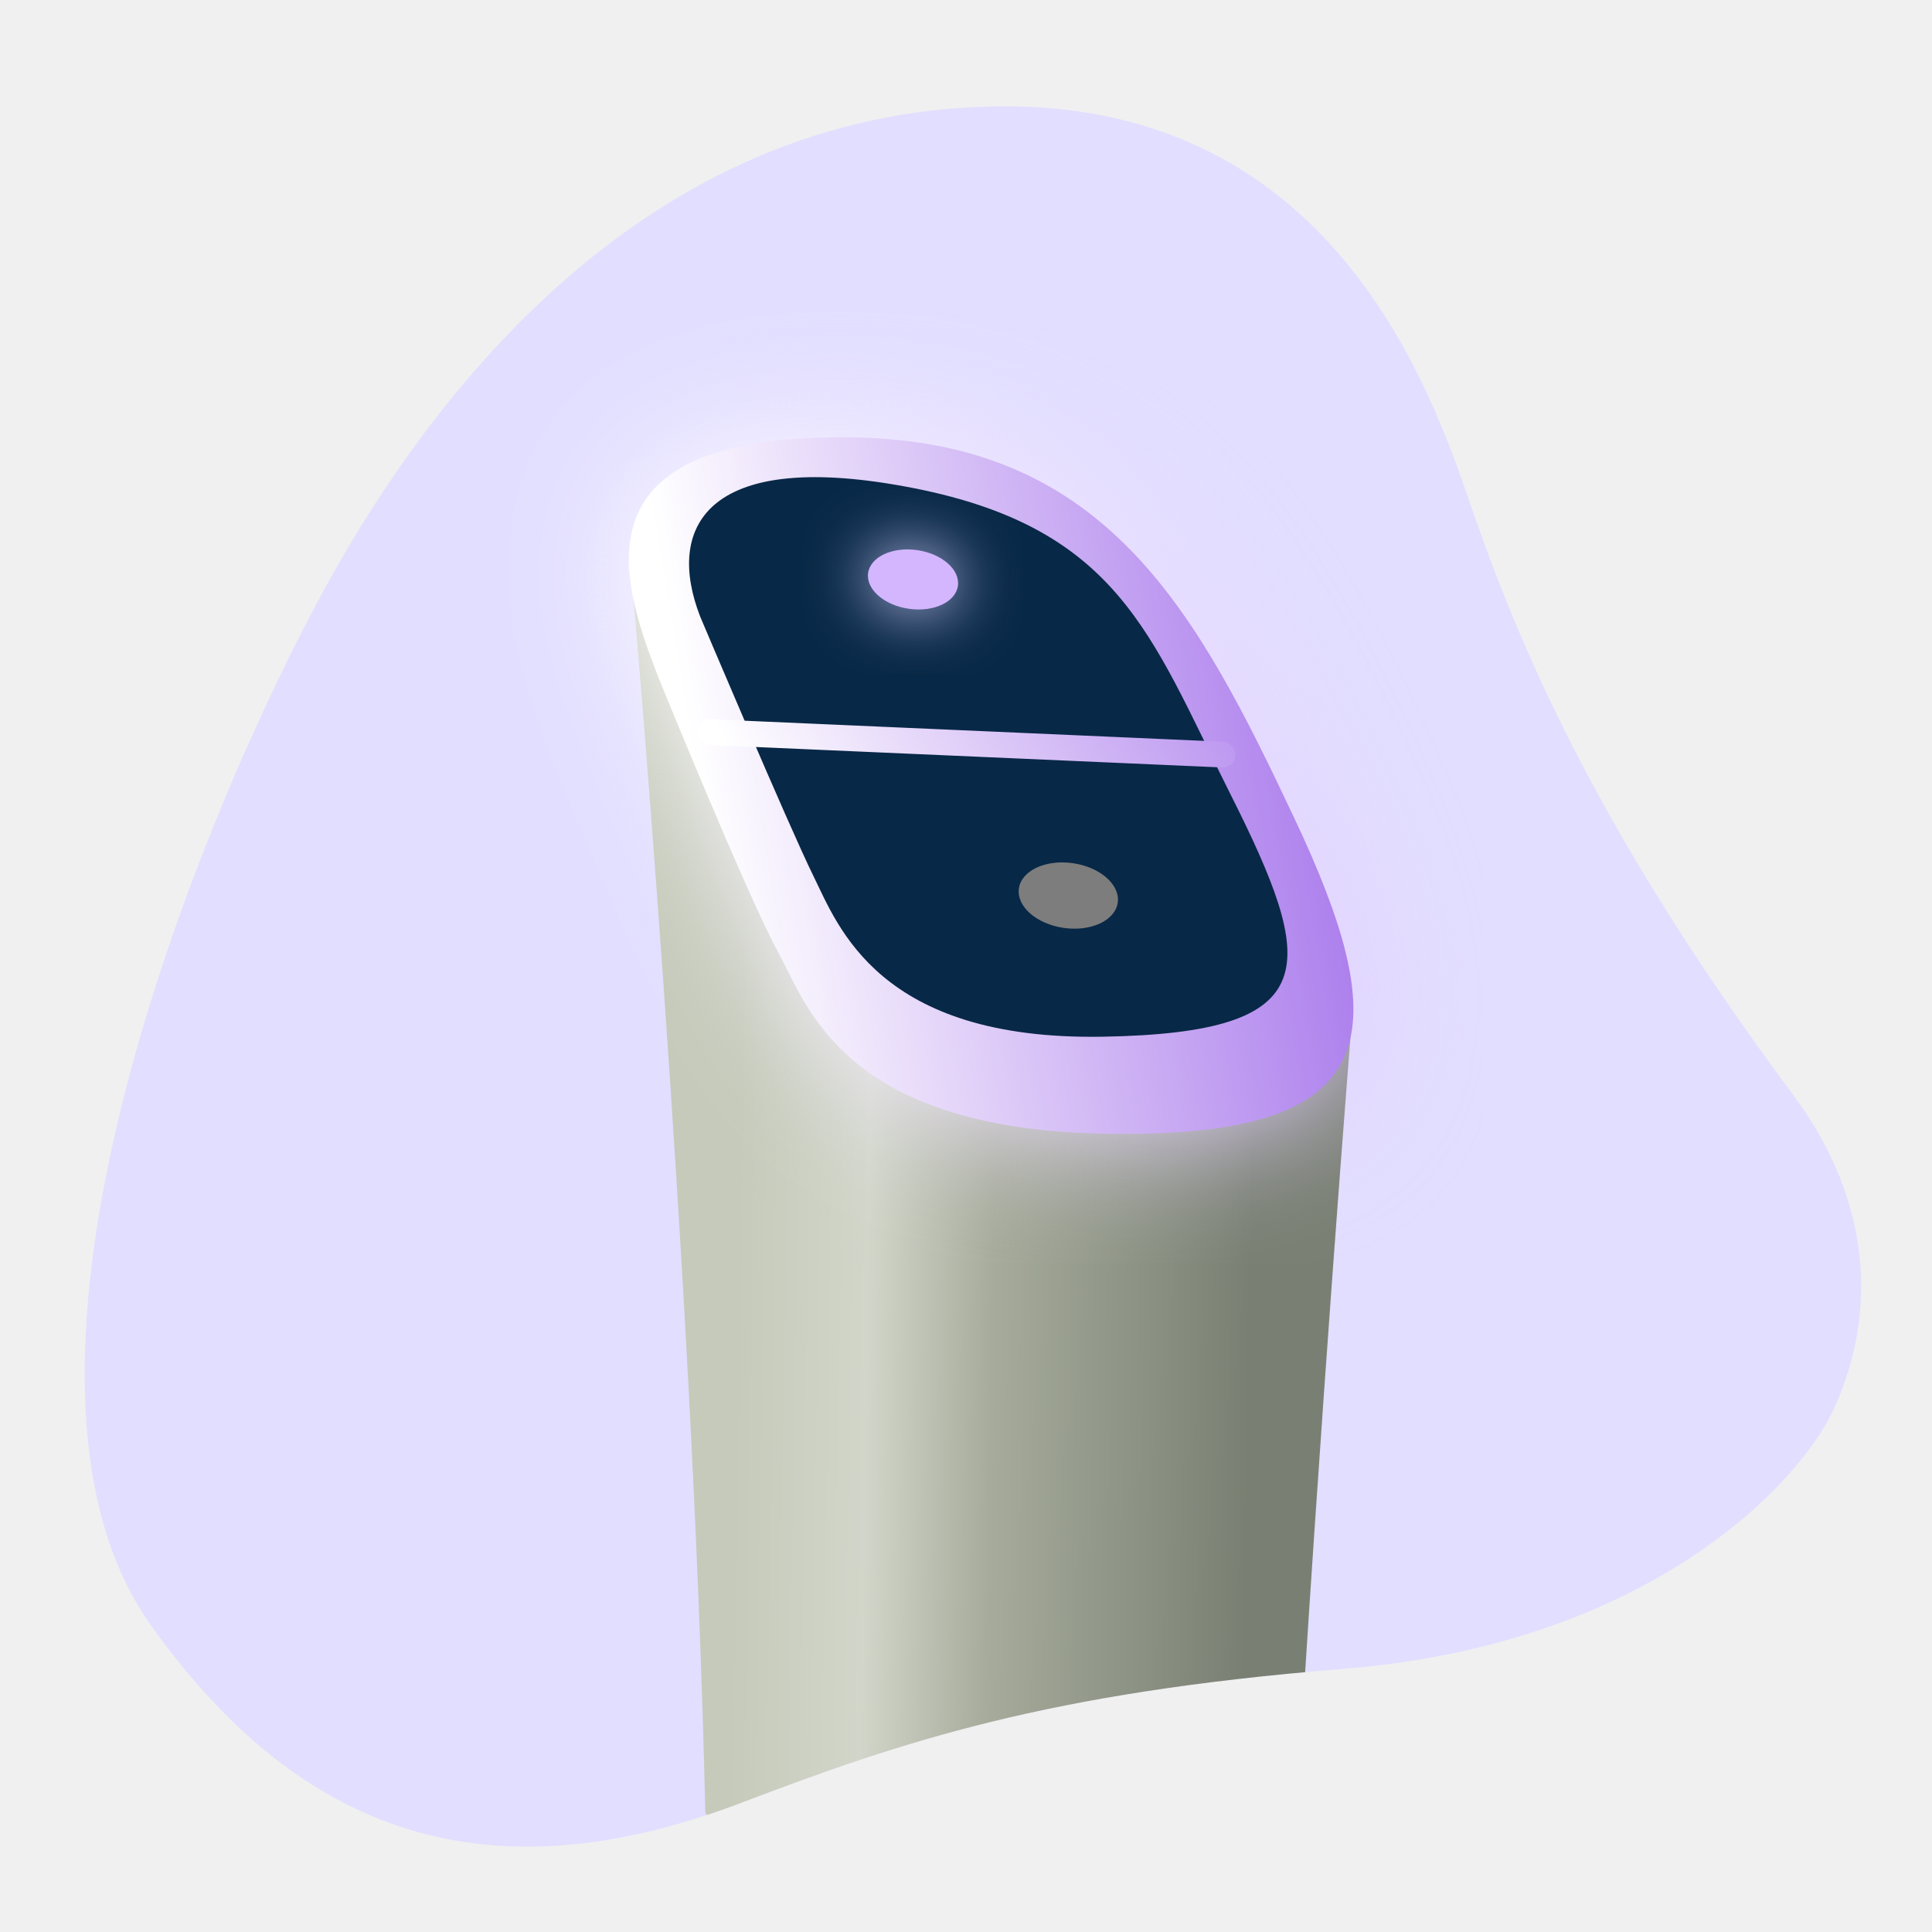
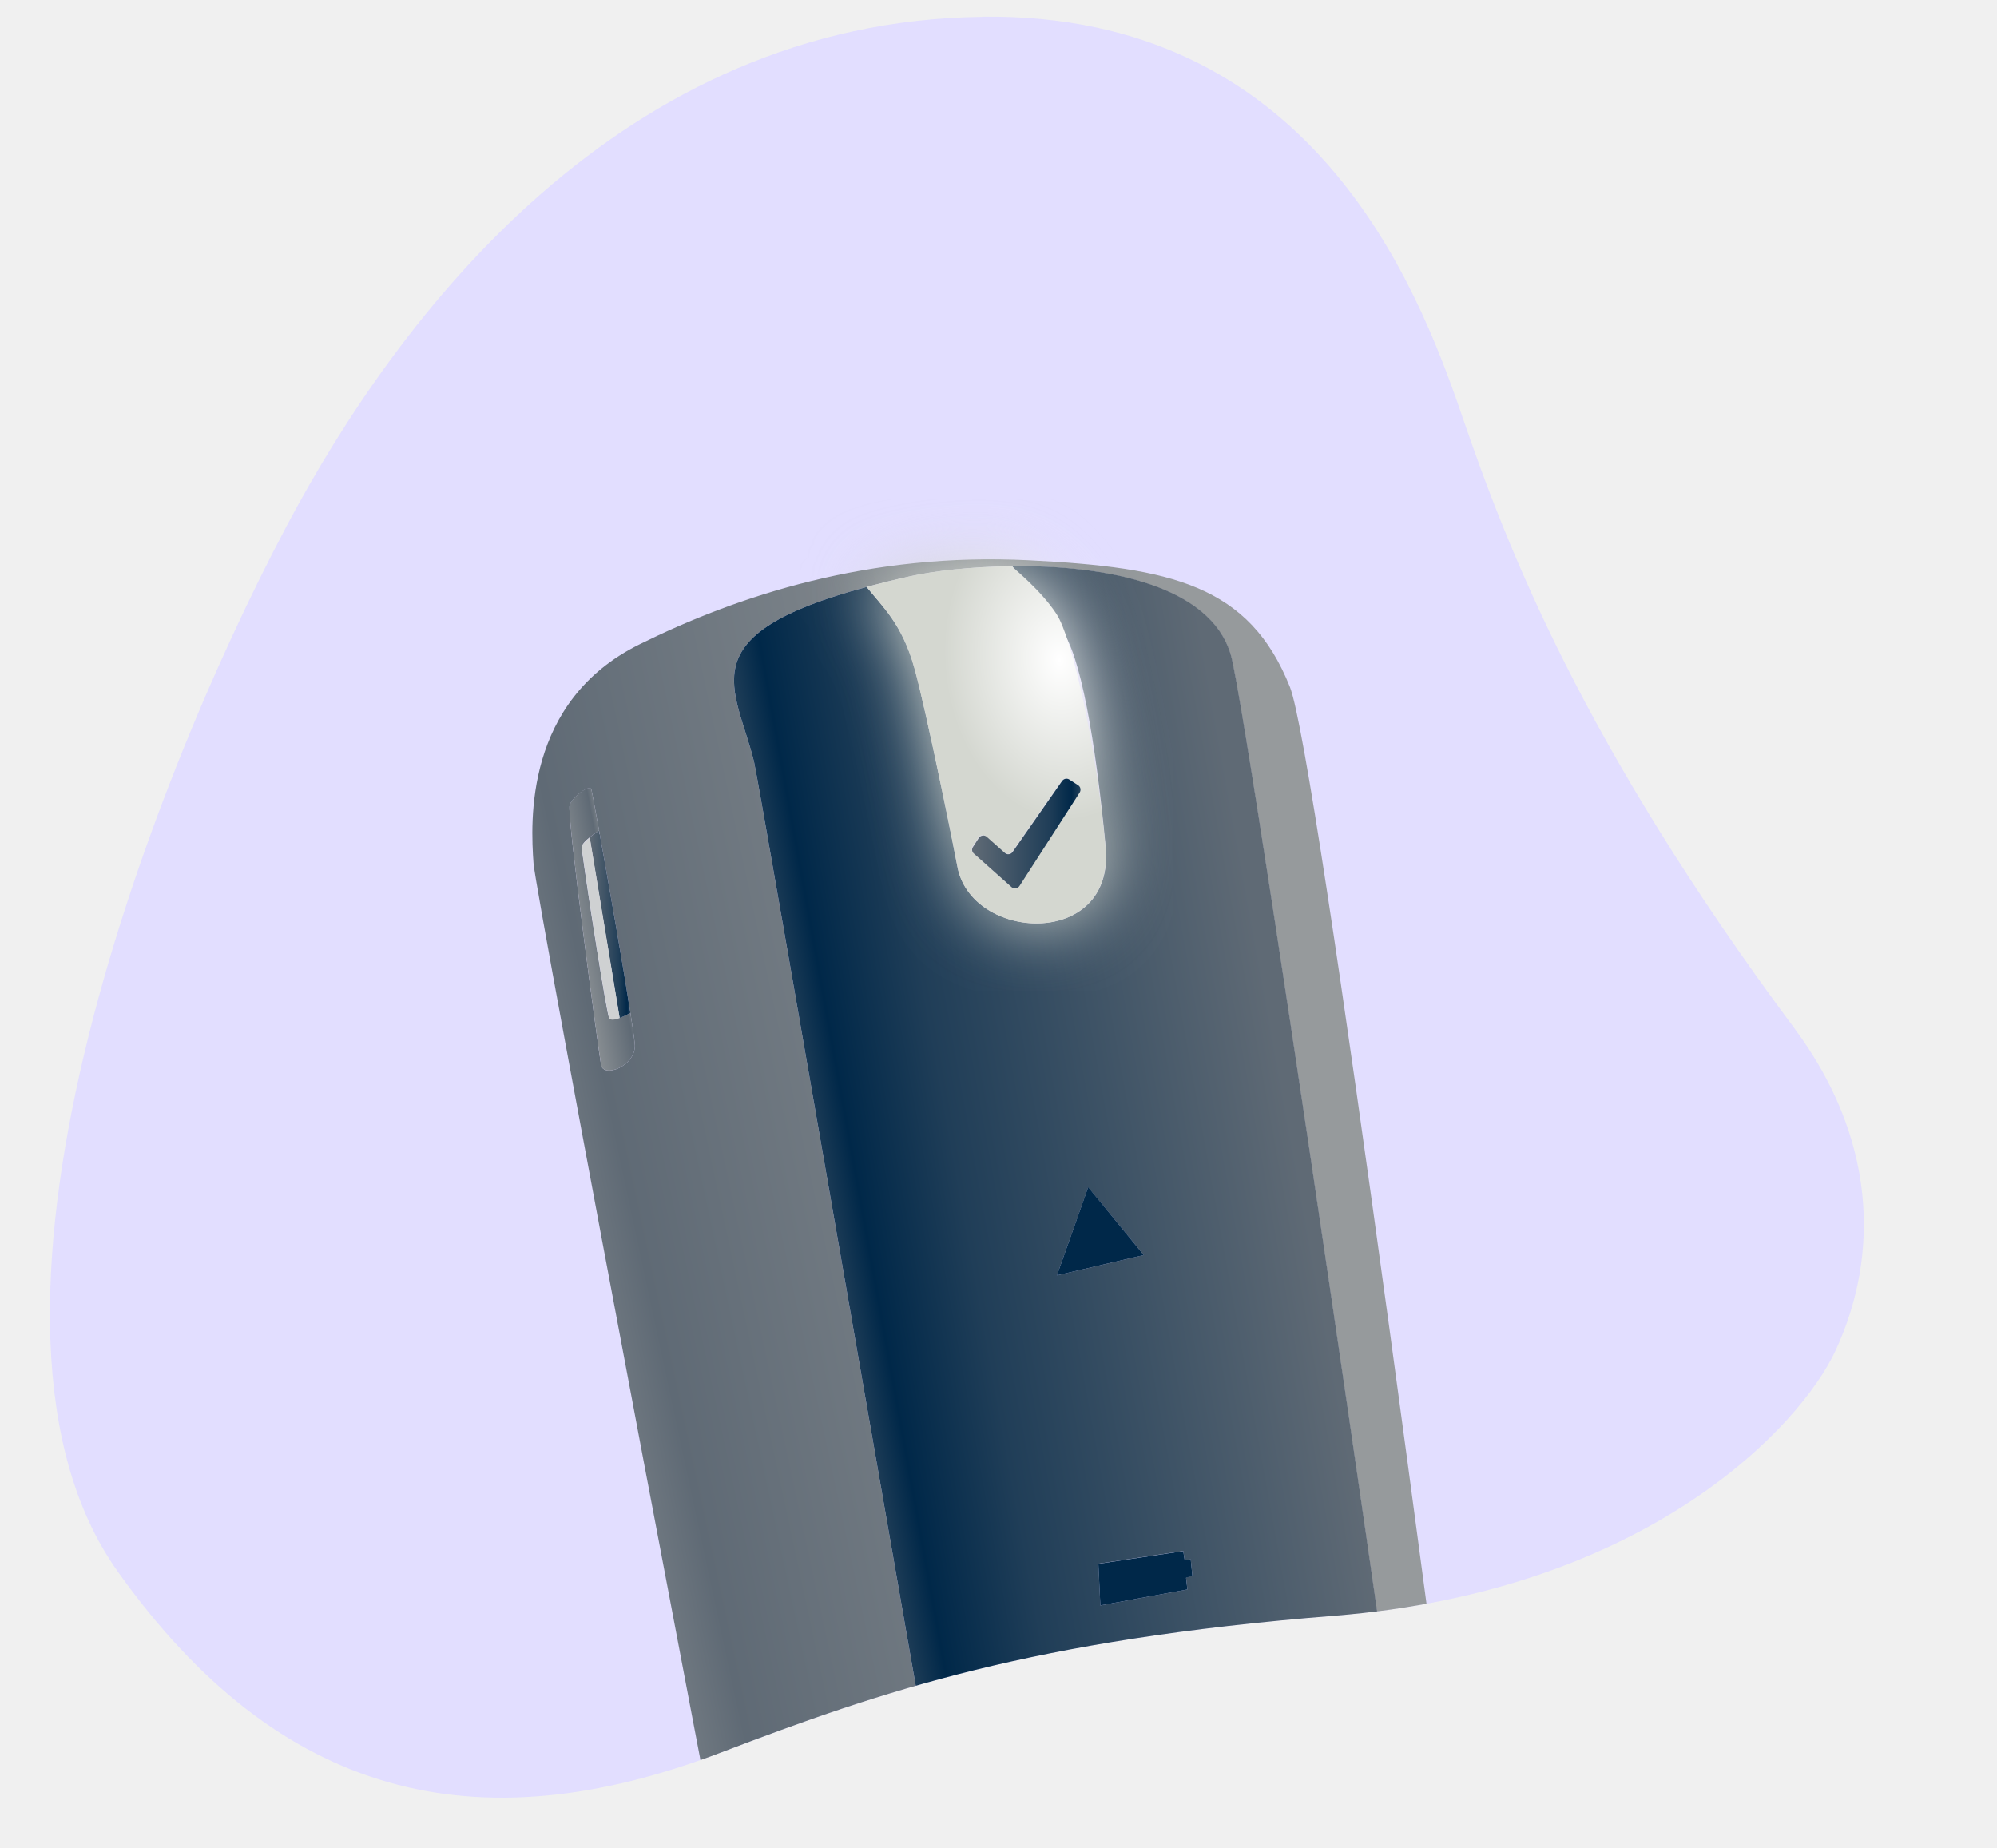
- <svg xmlns="http://www.w3.org/2000/svg" width="120" height="120" viewBox="0 0 120 120" fill="none">
-   <g clip-path="url(#clip0_2551_131174)">
-     <path d="M61.977 6.607C40.049 6.868 26.506 24.614 19.655 37.508C11.118 53.575 -1.276 86.01 9.385 100.966C19.232 114.779 31.226 117.612 46.051 111.969C55.985 108.188 65.038 105.124 83.385 103.663C102.494 102.141 111.757 92.113 113.866 87.587C116.646 81.62 116.266 74.569 111.39 68.022C98.425 50.615 93.878 38.758 91.129 30.744C88.379 22.731 81.903 6.369 61.977 6.607Z" fill="#E2DEFF" />
-     <mask id="mask0_2551_131174" style="mask-type:alpha" maskUnits="userSpaceOnUse" x="5" y="6" width="111" height="109">
-       <path d="M61.977 6.607C40.049 6.868 26.506 24.614 19.655 37.508C11.118 53.575 -1.276 86.01 9.385 100.966C19.232 114.779 31.226 117.612 46.051 111.969C55.985 108.188 65.038 105.124 83.385 103.663C102.494 102.141 111.757 92.113 113.866 87.587C116.646 81.62 116.266 74.569 111.39 68.022C98.425 50.615 93.878 38.758 91.129 30.744C88.379 22.731 81.903 6.369 61.977 6.607Z" fill="#E2DEFF" />
+ <svg xmlns="http://www.w3.org/2000/svg" width="120" height="111" viewBox="0 0 120 111" fill="none">
+   <mask id="mask0_7470_34227" style="mask-type:luminance" maskUnits="userSpaceOnUse" x="-1" y="0" width="121" height="121">
+     <path d="M119.99 0.69H-0.01V120.69H119.99V0.69Z" fill="white" />
+   </mask>
+   <g mask="url(#mask0_7470_34227)">
+     <path d="M59.031 1.012C37.368 1.27 23.993 18.839 17.227 31.597C8.791 47.503 -3.458 79.602 7.072 94.41C16.802 108.079 28.656 110.88 43.295 105.298C53.104 101.556 62.053 98.517 80.169 97.072C99.046 95.568 108.203 85.64 110.287 81.166C113.034 75.257 112.658 68.279 107.838 61.796C95.026 44.563 90.541 32.834 87.825 24.896C85.108 16.968 78.707 0.765 59.031 1.003V1.012Z" fill="#E2DEFF" />
+     <mask id="mask1_7470_34227" style="mask-type:luminance" maskUnits="userSpaceOnUse" x="3" y="1" width="109" height="107">
+       <path d="M59.031 1.012C37.368 1.27 23.993 18.839 17.227 31.597C8.791 47.503 -3.458 79.602 7.072 94.41C16.802 108.079 28.656 110.88 43.295 105.298C53.104 101.556 62.053 98.517 80.169 97.072C99.046 95.568 108.203 85.64 110.287 81.166C113.034 75.257 112.658 68.279 107.838 61.796C95.026 44.563 90.541 32.834 87.825 24.896C85.108 16.968 78.707 0.765 59.031 1.003V1.012Z" fill="white" />
    </mask>
-     <g mask="url(#mask0_2551_131174)">
-       <path d="M39.201 35.451C39.201 35.451 43.061 78.809 43.808 112.574C43.808 112.574 45.59 115.548 50.221 116.629C58.088 118.464 72.549 119.545 80.399 114.622C81.992 87.803 83.963 63.384 83.963 63.384C83.963 63.384 79.504 41.529 62.153 36.188C44.81 30.839 41.78 31.273 39.201 35.451Z" fill="url(#paint0_linear_2551_131174)" />
-       <g filter="url(#filter0_f_2551_131174)">
-         <path d="M40.893 42.07C40.893 42.07 46.354 55.512 48.308 59.092C50.263 62.671 52.578 71.035 71.728 70.396C86.033 69.921 86.386 63.507 80.408 50.851C74.43 38.195 68.862 27.448 53.079 27.169C35.638 26.874 38.422 35.721 40.893 42.07Z" fill="url(#paint1_linear_2551_131174)" />
+     <g mask="url(#mask1_7470_34227)">
+       <path d="M97.31 186.65C97.09 184.87 95.01 168.15 92.26 146.64C86.94 104.97 79.12 45.3 77.51 41.27C75.07 35.16 70.42 34.09 61.81 33.66C52.23 33.181 44.35 35.78 38.43 38.71C31.51 42.13 31.88 49.391 32.06 51.87C32.2 53.761 43.2 112.21 51.5 154.33C51.5 154.36 51.5 154.381 51.51 154.411C55.51 174.701 58.89 191.19 60.12 195.71C60.73 197.94 66.72 197.38 70.55 195.59C74.52 193.73 75.5 189.95 74.93 183.63C74.45 178.36 69.72 166.6 79.04 164.14C90.03 161.24 88.73 173.941 89.64 178.051C90.11 180.141 89.71 186.32 93.75 187.86C95.56 188.55 97.66 189.41 97.32 186.65H97.31ZM36.12 63.99C36 63.37 34.04 48.891 34.23 48.37C34.41 47.861 35.41 47.13 35.53 47.41C35.56 47.49 35.71 48.331 36 49.901C36.01 49.971 36.02 50.05 36.04 50.12C36.61 53.27 37.46 58.14 37.88 60.85C38.05 61.91 38.15 62.65 38.15 62.82C38.15 64.08 36.26 64.77 36.12 63.98V63.99ZM45.31 45.77C44.23 41.331 41.25 38.16 52.08 35.261C52.87 35.05 53.72 34.84 54.66 34.63C56.09 34.31 58.34 34.041 60.81 34.02C66.24 33.961 72.74 35.081 73.96 39.391C75.06 43.261 86.92 124.6 87.59 132.09C89.44 152.81 64.1 151.72 61.64 138.38C56.85 112.43 45.67 47.27 45.31 45.77Z" fill="url(#paint0_linear_7470_34227)" />
+       <path d="M87.591 132.091C89.441 152.811 64.101 151.721 61.641 138.381C56.851 112.431 45.671 47.271 45.311 45.771C44.231 41.331 41.251 38.161 52.081 35.261C53.051 36.471 54.211 37.501 54.951 40.131C55.681 42.761 57.431 51.45 57.521 51.98C58.281 56.59 67.021 57.051 66.441 50.881C65.851 44.621 64.911 39.151 63.751 37.801C62.621 36.491 60.911 34.141 60.821 34.011C66.251 33.951 72.751 35.071 73.971 39.381C75.071 43.251 86.931 124.591 87.601 132.081L87.591 132.091ZM71.691 135.061C72.171 138.521 79.551 138.861 79.021 133.601C78.491 128.351 78.871 130.711 78.131 126.301C77.401 121.901 70.141 123.431 70.581 126.891C70.991 130.041 71.231 131.791 71.681 135.061H71.691ZM72.871 111.82C72.871 111.08 72.341 110.481 71.691 110.481C71.041 110.481 70.511 111.08 70.511 111.82C70.511 112.56 71.041 113.161 71.691 113.161C72.341 113.161 72.871 112.56 72.871 111.82ZM71.651 94.671L71.551 93.681L71.191 93.74L71.101 93.181L66.001 93.941L66.121 96.451L71.351 95.49L71.271 94.781L71.651 94.661V94.671ZM68.731 75.401L65.391 71.331L63.511 76.621L68.721 75.401H68.731Z" fill="url(#paint1_linear_7470_34227)" />
+       <path d="M71.55 93.68L71.65 94.671L71.27 94.79L71.35 95.49L66.12 96.45L66 93.95L71.1 93.19L71.19 93.751L71.55 93.68Z" fill="#002849" />
+       <path d="M65.39 71.32L68.73 75.4L63.51 76.621L65.39 71.32Z" fill="#002849" />
+       <g filter="url(#filter0_f_7470_34227)">
+         <path d="M66.43 50.88C67.01 57.05 58.27 56.59 57.51 51.98C57.42 51.441 55.68 42.751 54.94 40.13C54.21 37.501 53.05 36.471 52.07 35.261C52.86 35.05 53.71 34.84 54.65 34.63C56.08 34.31 58.33 34.041 60.81 34.02C60.9 34.151 62.53 35.431 63.48 36.88C64.43 38.331 65.84 44.62 66.43 50.88ZM64.87 47.6C64.96 47.45 64.92 47.261 64.77 47.16L64.21 46.8C64.07 46.711 63.88 46.751 63.78 46.891L60.81 51.151C60.7 51.31 60.49 51.331 60.34 51.21L59.25 50.24C59.1 50.111 58.88 50.141 58.78 50.31L58.43 50.85C58.35 50.98 58.37 51.151 58.48 51.251L60.75 53.27C60.9 53.401 61.12 53.37 61.22 53.2L64.84 47.58L64.87 47.6Z" fill="url(#paint2_radial_7470_34227)" />
      </g>
-       <path d="M40.893 42.07C40.893 42.07 46.354 55.512 48.308 59.092C50.263 62.671 52.578 71.035 71.728 70.396C86.033 69.921 86.386 63.507 80.408 50.851C74.43 38.195 68.862 27.448 53.079 27.169C35.638 26.874 38.422 35.721 40.893 42.07Z" fill="url(#paint2_linear_2551_131174)" />
-       <path d="M43.488 38.293C43.488 38.293 48.982 51.285 50.517 54.398C52.053 57.511 54.549 64.629 68.493 64.392C82.436 64.154 81.804 60.017 76.384 49.245C71.432 39.407 69.478 32.625 56.126 30.2C43.775 27.947 41.361 32.821 43.488 38.293Z" fill="#082847" />
-       <path d="M76.261 47.61C76.534 47.499 76.728 47.226 76.739 46.902C76.746 46.468 76.398 46.083 75.96 46.068L44.153 44.673C43.726 44.652 43.369 44.988 43.356 45.441C43.348 45.875 43.696 46.26 44.135 46.275L75.942 47.669C76.05 47.67 76.162 47.652 76.261 47.61Z" fill="url(#paint3_linear_2551_131174)" />
-       <g filter="url(#filter1_f_2551_131174)">
-         <path d="M59.496 36.396C59.643 35.391 58.514 34.394 56.975 34.171C55.435 33.947 54.068 34.581 53.922 35.587C53.775 36.592 54.904 37.588 56.444 37.811C57.983 38.035 59.35 37.401 59.496 36.396Z" fill="#D9D2FF" />
-       </g>
-       <path d="M59.496 36.396C59.643 35.391 58.514 34.394 56.975 34.171C55.435 33.947 54.068 34.581 53.922 35.587C53.775 36.592 54.904 37.588 56.444 37.811C57.983 38.035 59.35 37.401 59.496 36.396Z" fill="#D4B6FF" />
-       <path d="M69.424 56.069C69.586 54.96 68.343 53.861 66.648 53.615C64.953 53.369 63.448 54.069 63.286 55.178C63.124 56.288 64.367 57.387 66.062 57.633C67.757 57.879 69.263 57.179 69.424 56.069Z" fill="#7D7D7D" />
+       <path d="M66.43 50.88C67.01 57.05 58.27 56.59 57.51 51.98C57.42 51.441 55.68 42.751 54.94 40.13C54.21 37.501 53.05 36.471 52.07 35.261C52.86 35.05 53.71 34.84 54.65 34.63C56.08 34.31 58.33 34.041 60.81 34.02C60.9 34.151 62.53 35.431 63.48 36.88C64.43 38.331 65.84 44.62 66.43 50.88ZM64.87 47.6C64.96 47.45 64.92 47.261 64.77 47.16L64.21 46.8C64.07 46.711 63.88 46.751 63.78 46.891L60.81 51.151C60.7 51.31 60.49 51.331 60.34 51.21L59.25 50.24C59.1 50.111 58.88 50.141 58.78 50.31L58.43 50.85C58.35 50.98 58.37 51.151 58.48 51.251L60.75 53.27C60.9 53.401 61.12 53.37 61.22 53.2L64.84 47.58L64.87 47.6Z" fill="url(#paint3_radial_7470_34227)" />
+       <path d="M64.78 47.171C64.93 47.261 64.97 47.461 64.88 47.611L61.26 53.23C61.15 53.391 60.93 53.421 60.79 53.301L58.52 51.281C58.4 51.181 58.38 51.011 58.47 50.88L58.82 50.34C58.93 50.181 59.15 50.151 59.29 50.271L60.38 51.24C60.52 51.37 60.74 51.341 60.85 51.181L63.82 46.921C63.92 46.781 64.11 46.74 64.25 46.831L64.81 47.191L64.78 47.171Z" fill="url(#paint4_linear_7470_34227)" />
+       <path d="M37.23 61.16C37.55 61.041 37.88 60.85 37.88 60.85C38.05 61.91 38.15 62.65 38.15 62.82C38.15 64.08 36.26 64.77 36.12 63.98C36 63.361 34.04 48.88 34.23 48.361C34.41 47.85 35.41 47.12 35.53 47.401C35.56 47.48 35.71 48.321 36 49.891C35.9 49.971 35.66 50.12 35.44 50.3C35.17 50.511 34.93 50.76 34.95 50.95C35.37 54.04 36.45 60.85 36.6 61.151C36.68 61.31 36.95 61.251 37.23 61.151V61.16Z" fill="url(#paint5_linear_7470_34227)" />
+       <path d="M36.04 50.12C36.61 53.27 37.46 58.141 37.88 60.85C37.88 60.85 37.56 61.041 37.23 61.16L35.43 50.31C35.65 50.13 35.89 49.98 35.99 49.901C36 49.971 36.01 50.05 36.03 50.12H36.04Z" fill="url(#paint6_linear_7470_34227)" />
+       <path d="M35.44 50.31L37.239 61.16C36.959 61.27 36.679 61.321 36.609 61.16C36.459 60.861 35.38 54.05 34.959 50.96C34.929 50.76 35.179 50.52 35.45 50.31H35.44Z" fill="url(#paint7_linear_7470_34227)" />
    </g>
  </g>
  <defs>
-     <filter id="filter0_f_2551_131174" x="31.061" y="19.162" width="61.002" height="59.269" filterUnits="userSpaceOnUse" color-interpolation-filters="sRGB">
+     <filter id="filter0_f_7470_34227" x="48.07" y="30.02" width="22.387" height="29.456" filterUnits="userSpaceOnUse" color-interpolation-filters="sRGB">
      <feFlood flood-opacity="0" result="BackgroundImageFix" />
      <feBlend mode="normal" in="SourceGraphic" in2="BackgroundImageFix" result="shape" />
-       <feGaussianBlur stdDeviation="4" result="effect1_foregroundBlur_2551_131174" />
+       <feGaussianBlur stdDeviation="2" result="effect1_foregroundBlur_7470_34227" />
    </filter>
-     <filter id="filter1_f_2551_131174" x="49.909" y="30.126" width="13.6" height="11.73" filterUnits="userSpaceOnUse" color-interpolation-filters="sRGB">
-       <feFlood flood-opacity="0" result="BackgroundImageFix" />
-       <feBlend mode="normal" in="SourceGraphic" in2="BackgroundImageFix" result="shape" />
-       <feGaussianBlur stdDeviation="2" result="effect1_foregroundBlur_2551_131174" />
-     </filter>
-     <linearGradient id="paint0_linear_2551_131174" x1="45.53" y1="90.169" x2="77.53" y2="90.669" gradientUnits="userSpaceOnUse">
-       <stop stop-color="#C5CABA" />
-       <stop offset="0.257" stop-color="#D2D6CA" />
-       <stop offset="0.5" stop-color="#A6AB9B" />
-       <stop offset="1" stop-color="#798073" />
+     <linearGradient id="paint0_linear_7470_34227" x1="85.56" y1="109.89" x2="37.66" y2="120.16" gradientUnits="userSpaceOnUse">
+       <stop stop-color="#969A9C" />
+       <stop offset="0.79" stop-color="#5F6A75" />
+       <stop offset="1" stop-color="#969A9C" />
    </linearGradient>
-     <linearGradient id="paint1_linear_2551_131174" x1="40.676" y1="48.471" x2="86.135" y2="49.232" gradientUnits="userSpaceOnUse">
+     <linearGradient id="paint1_linear_7470_34227" x1="81.631" y1="88.501" x2="53.211" y2="93.631" gradientUnits="userSpaceOnUse">
+       <stop offset="0.01" stop-color="#5F6A75" />
+       <stop offset="0.71" stop-color="#203E58" />
+       <stop offset="0.92" stop-color="#002849" />
+       <stop offset="1" stop-color="#234059" />
+     </linearGradient>
+     <radialGradient id="paint2_radial_7470_34227" cx="0" cy="0" r="1" gradientUnits="userSpaceOnUse" gradientTransform="translate(63.6744 39.6691) rotate(84.87) scale(9.71999 6.99839)">
      <stop stop-color="white" />
-       <stop offset="1" stop-color="#DFC9FF" />
+       <stop offset="0.99" stop-color="#D4D7D0" />
+     </radialGradient>
+     <radialGradient id="paint3_radial_7470_34227" cx="0" cy="0" r="1" gradientUnits="userSpaceOnUse" gradientTransform="translate(63.6744 39.6691) rotate(84.87) scale(9.71999 6.99839)">
+       <stop stop-color="white" />
+       <stop offset="0.99" stop-color="#D4D7D0" />
+     </radialGradient>
+     <linearGradient id="paint4_linear_7470_34227" x1="58.4" y1="50.06" x2="64.92" y2="50.06" gradientUnits="userSpaceOnUse">
+       <stop offset="0.01" stop-color="#5F6A75" />
+       <stop offset="0.71" stop-color="#203E58" />
+       <stop offset="0.92" stop-color="#002849" />
+       <stop offset="1" stop-color="#234059" />
    </linearGradient>
-     <linearGradient id="paint2_linear_2551_131174" x1="44.531" y1="56.169" x2="86.135" y2="49.232" gradientUnits="userSpaceOnUse">
-       <stop stop-color="white" />
-       <stop offset="1" stop-color="#A573EB" />
+     <linearGradient id="paint5_linear_7470_34227" x1="33.87" y1="56.24" x2="37.54" y2="55.571" gradientUnits="userSpaceOnUse">
+       <stop stop-color="#969A9C" />
+       <stop offset="0.79" stop-color="#5F6A75" />
+       <stop offset="1" stop-color="#969A9C" />
    </linearGradient>
-     <linearGradient id="paint3_linear_2551_131174" x1="48.62" y1="52.675" x2="73.678" y2="38.853" gradientUnits="userSpaceOnUse">
-       <stop stop-color="white" />
-       <stop offset="1" stop-color="#BB95F0" />
+     <linearGradient id="paint6_linear_7470_34227" x1="35.44" y1="55.531" x2="37.88" y2="55.531" gradientUnits="userSpaceOnUse">
+       <stop offset="0.01" stop-color="#5F6A75" />
+       <stop offset="0.71" stop-color="#203E58" />
+       <stop offset="0.92" stop-color="#002849" />
+       <stop offset="1" stop-color="#234059" />
    </linearGradient>
-     <clipPath id="clip0_2551_131174">
-       <rect width="120" height="120" fill="white" />
-     </clipPath>
+     <linearGradient id="paint7_linear_7470_34227" x1="34.95" y1="55.791" x2="37.23" y2="55.791" gradientUnits="userSpaceOnUse">
+       <stop stop-color="#CFD1D2" />
+       <stop offset="1" stop-color="#CFD1D2" />
+     </linearGradient>
  </defs>
</svg>
